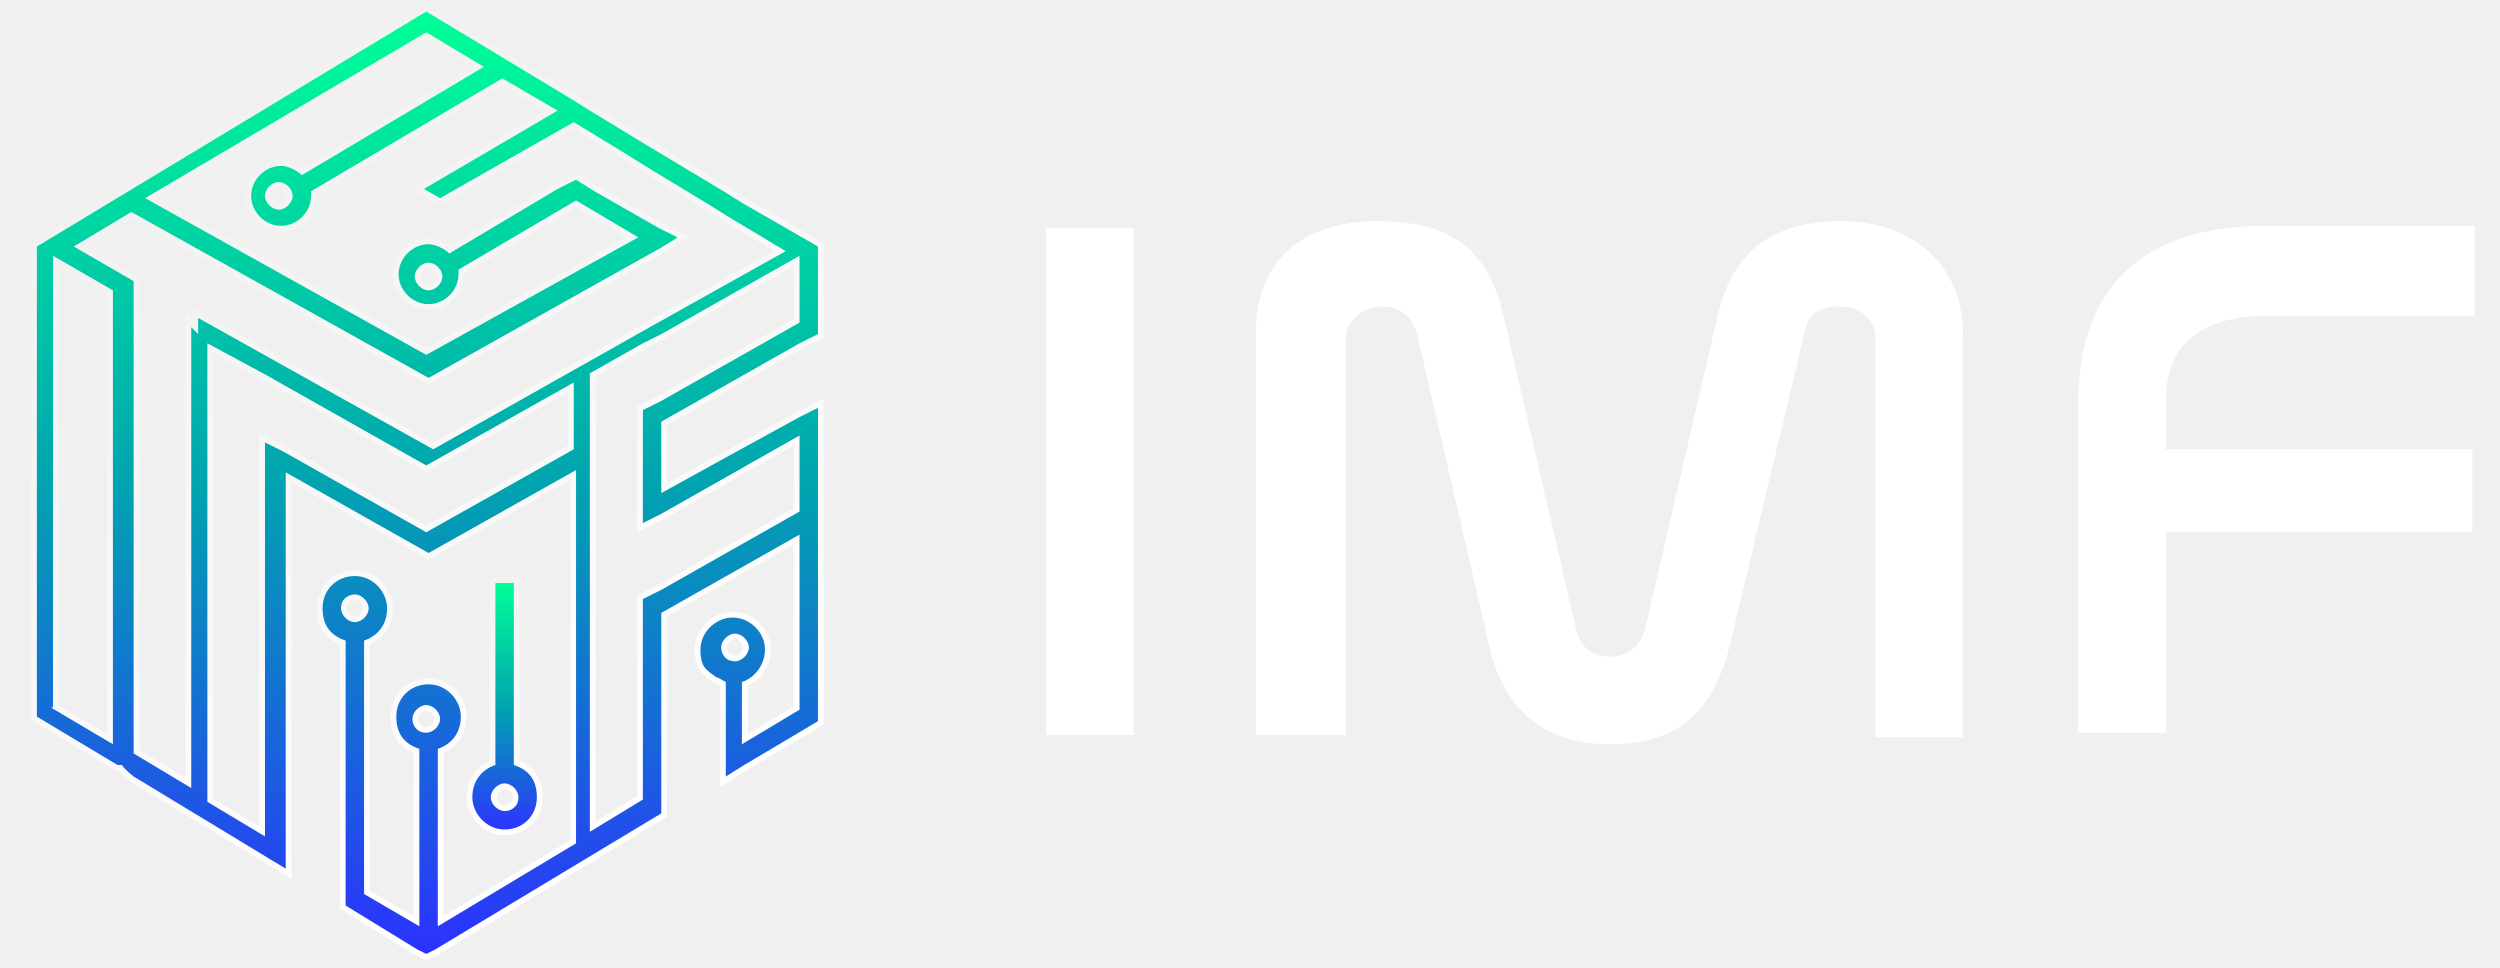
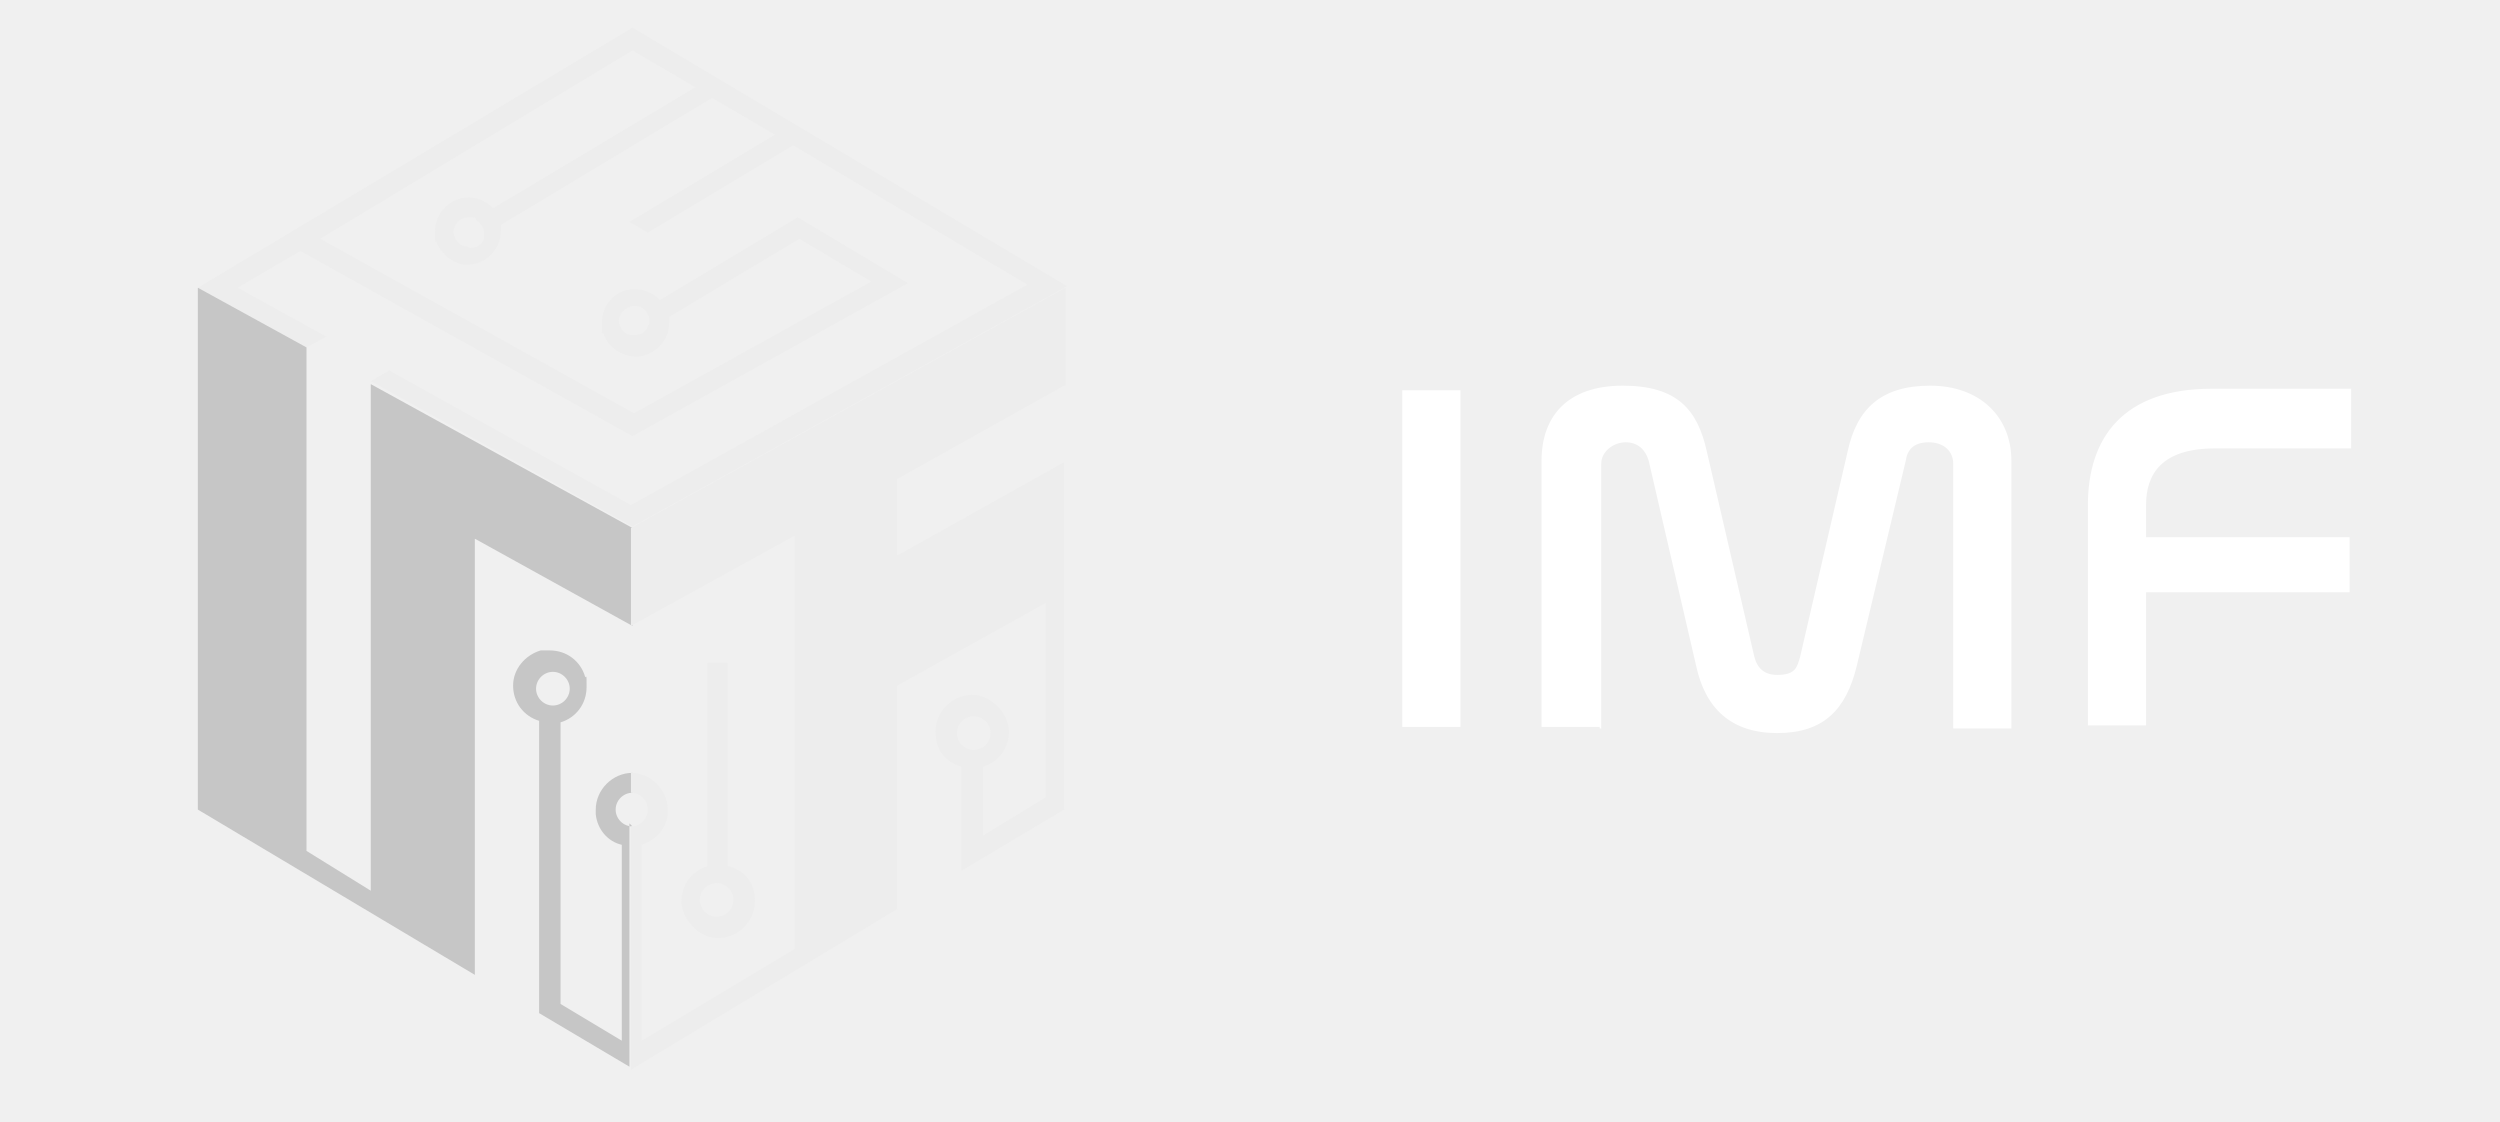
- <svg xmlns="http://www.w3.org/2000/svg" xmlns:xlink="http://www.w3.org/1999/xlink" id="Capa_1" version="1.1" viewBox="0 0 108.5 42">
+ <svg xmlns="http://www.w3.org/2000/svg" width="156" height="70" id="Capa_1" viewBox="0 0 154.3 73.3">
  <defs>
-     <style>
-       .st0 {
-         fill: url(#Degradado_sin_nombre_311);
-       }
- 
-       .st1 {
-         fill: #fff;
-       }
- 
-       .st2 {
-         stroke: url(#Nueva_muestra_de_degradado_1);
-       }
- 
-       .st2, .st3 {
-         fill: none;
-         stroke-width: .5px;
-       }
- 
-       .st3 {
-         stroke: url(#Nueva_muestra_de_degradado_11);
-       }
- 
-       .st4 {
-         fill: url(#Degradado_sin_nombre_31);
-       }
-     </style>
-     <linearGradient id="Nueva_muestra_de_degradado_1" data-name="Nueva muestra de degradado 1" x1="27.5" y1="36.4" x2="9.6" y2="5.4" gradientUnits="userSpaceOnUse">
-       <stop offset="0" stop-color="#fff" />
-       <stop offset="1" stop-color="#fff" stop-opacity=".1" />
-     </linearGradient>
-     <linearGradient id="Nueva_muestra_de_degradado_11" data-name="Nueva muestra de degradado 1" x1="24.3" y1="35.2" x2="19.2" y2="26.3" xlink:href="#Nueva_muestra_de_degradado_1" />
-     <linearGradient id="Degradado_sin_nombre_31" data-name="Degradado sin nombre 31" x1="18.5" y1="41.3" x2="18.5" y2=".5" gradientUnits="userSpaceOnUse">
-       <stop offset="0" stop-color="#2c32fe" />
-       <stop offset=".5" stop-color="#00a4af" />
-       <stop offset="1" stop-color="#00ff97" />
-     </linearGradient>
-     <linearGradient id="Degradado_sin_nombre_311" data-name="Degradado sin nombre 31" x1="21.9" y1="36.1" x2="21.9" y2="25.3" xlink:href="#Degradado_sin_nombre_31" />
+     <style>.st1{fill:#c6c6c6}.st2{fill:#ededed}</style>
  </defs>
-   <g>
-     <path class="st2" d="M35.5,10.7l-3.3-1.9-.8-.5-3.5-2.1h0s0,0,0,0l-2.3-1.4-.8-.5-6.3-3.8L1.6,10.7h0v20.4l3.5,2.1h.2c0,.1.5.5.5.5h0l6.6,4v-.8h0v-16.4l6.2,3.5,6.4-3.6v16.2l-6,3.6v-7.7c.6-.2,1-.7,1-1.4s-.6-1.4-1.4-1.4-1.4.6-1.4,1.4.4,1.2,1,1.4v7.7l-2.4-1.4v-11c.6-.2,1-.7,1-1.4s-.6-1.4-1.4-1.4-1.4.6-1.4,1.4.4,1.2,1,1.4v11.5l3.1,1.9.4.2.4-.2,9.8-5.9v-8.7l6-3.4h0s0,5,0,5v2.6l-2.5,1.5v-2.7h0c.6-.2,1-.8,1-1.4s0,0,0,0c0-.8-.7-1.4-1.4-1.4s-1.4.6-1.4,1.4.3.9.7,1.2c.1,0,.2.1.4.2v4.1l.8-.5,3.2-1.9v-13.6l-.8.4h0s0,0,0,0l-3.1,1.7-2.9,1.6v-3.1l6-3.4h0s.8-.4.8-.4h0v-3.8ZM14.8,26.4c0-.4.3-.6.6-.6s.6.3.6.6-.3.6-.6.6-.6-.3-.6-.6ZM18.5,31.8c-.4,0-.6-.3-.6-.6s.3-.6.6-.6.6.3.6.6-.3.6-.6.6ZM31.9,28.7c-.4,0-.6-.3-.6-.6s.3-.6.6-.6.6.3.6.6-.3.6-.6.6ZM2.3,30.7v-7.6h0s0-.9,0-.9v-11.1h0s2.6,1.5,2.6,1.5h0v19.7l-2.7-1.6ZM8.3,14.2v20l-2.5-1.5V12.2l-2.6-1.5,2.5-1.5,12.9,7.2,10-5.6.5-.3.3-.2-.8-.4-2.8-1.6-.8-.5-.8.4-4.7,2.8c-.2-.2-.6-.4-.9-.4-.7,0-1.3.6-1.3,1.3s.6,1.3,1.3,1.3,1.3-.6,1.3-1.3,0-.2,0-.2l5.1-3,2.7,1.6-9.2,5.1-12.2-6.8L18.5,1.4l2.5,1.5-7.9,4.7c-.2-.2-.6-.4-.9-.4-.7,0-1.3.6-1.3,1.3s.6,1.3,1.3,1.3,1.3-.6,1.3-1.3,0-.2,0-.2l8.3-4.9,2.4,1.4-5.8,3.4.7.4,5.8-3.3,2.3,1.4.8.5,2.8,1.7.8.5,2.5,1.5-5.9,3.3h0s-9.4,5.3-9.4,5.3l-10.2-5.7v.7ZM19.2,12c0,.3-.3.6-.6.6s-.6-.3-.6-.6.3-.6.6-.6.6.3.6.6ZM12.7,8.5c0,.3-.3.6-.6.6s-.6-.3-.6-.6.3-.6.6-.6.6.3.6.6ZM24.9,19.5l-6.4,3.6-6.2-3.5-.8-.4v17.1l-2.5-1.5V14.9l2.6,1.4.7.4,6.2,3.5,6.4-3.6v2.9ZM34.7,14l-6,3.4-.8.4v4.9l.8-.4,6-3.4v3.3l-6,3.4-.8.4v8.7h0l-2.3,1.4v-19.9l2.3-1.3.8-.4,6-3.4h0v2.9Z" />
-     <path class="st3" d="M21.5,25.3v7.9c-.6.2-1,.7-1,1.4s.6,1.4,1.4,1.4,1.4-.6,1.4-1.4-.4-1.2-1-1.4v-7.9h-.8ZM22.5,34.6c0,.4-.3.6-.6.6s-.6-.3-.6-.6.3-.6.6-.6.6.3.6.6Z" />
-   </g>
-   <g>
-     <path class="st4" d="M35.5,10.7l-3.3-1.9-.8-.5-3.5-2.1h0s0,0,0,0l-2.3-1.4-.8-.5-6.3-3.8L1.6,10.7h0v20.4l3.5,2.1h.2c0,.1.5.5.5.5h0l6.6,4v-.8h0v-16.4l6.2,3.5,6.4-3.6v16.2l-6,3.6v-7.7c.6-.2,1-.7,1-1.4s-.6-1.4-1.4-1.4-1.4.6-1.4,1.4.4,1.2,1,1.4v7.7l-2.4-1.4v-11c.6-.2,1-.7,1-1.4s-.6-1.4-1.4-1.4-1.4.6-1.4,1.4.4,1.2,1,1.4v11.5l3.1,1.9.4.2.4-.2,9.8-5.9v-8.7l6-3.4h0s0,5,0,5v2.6l-2.5,1.5v-2.7h0c.6-.2,1-.8,1-1.4s0,0,0,0c0-.8-.7-1.4-1.4-1.4s-1.4.6-1.4,1.4.3.9.7,1.2c.1,0,.2.1.4.2v4.1l.8-.5,3.2-1.9v-13.6l-.8.4h0s0,0,0,0l-3.1,1.7-2.9,1.6v-3.1l6-3.4h0s.8-.4.8-.4h0v-3.8ZM14.8,26.4c0-.4.3-.6.6-.6s.6.3.6.6-.3.6-.6.6-.6-.3-.6-.6ZM18.5,31.8c-.4,0-.6-.3-.6-.6s.3-.6.6-.6.6.3.6.6-.3.6-.6.6ZM31.9,28.7c-.4,0-.6-.3-.6-.6s.3-.6.6-.6.6.3.6.6-.3.6-.6.6ZM2.3,30.7v-7.6h0s0-.9,0-.9v-11.1h0s2.6,1.5,2.6,1.5h0v19.7l-2.7-1.6ZM8.3,14.2v20l-2.5-1.5V12.2l-2.6-1.5,2.5-1.5,12.9,7.2,10-5.6.5-.3.3-.2-.8-.4-2.8-1.6-.8-.5-.8.4-4.7,2.8c-.2-.2-.6-.4-.9-.4-.7,0-1.3.6-1.3,1.3s.6,1.3,1.3,1.3,1.3-.6,1.3-1.3,0-.2,0-.2l5.1-3,2.7,1.6-9.2,5.1-12.2-6.8L18.5,1.4l2.5,1.5-7.9,4.7c-.2-.2-.6-.4-.9-.4-.7,0-1.3.6-1.3,1.3s.6,1.3,1.3,1.3,1.3-.6,1.3-1.3,0-.2,0-.2l8.3-4.9,2.4,1.4-5.8,3.4.7.4,5.8-3.3,2.3,1.4.8.5,2.8,1.7.8.5,2.5,1.5-5.9,3.3h0s-9.4,5.3-9.4,5.3l-10.2-5.7v.7ZM19.2,12c0,.3-.3.6-.6.6s-.6-.3-.6-.6.3-.6.6-.6.6.3.6.6ZM12.7,8.5c0,.3-.3.6-.6.6s-.6-.3-.6-.6.3-.6.6-.6.6.3.6.6ZM24.9,19.5l-6.4,3.6-6.2-3.5-.8-.4v17.1l-2.5-1.5V14.9l2.6,1.4.7.4,6.2,3.5,6.4-3.6v2.9ZM34.7,14l-6,3.4-.8.4v4.9l.8-.4,6-3.4v3.3l-6,3.4-.8.4v8.7h0l-2.3,1.4v-19.9l2.3-1.3.8-.4,6-3.4h0v2.9Z" />
-     <path class="st0" d="M21.5,25.3v7.9c-.6.2-1,.7-1,1.4s.6,1.4,1.4,1.4,1.4-.6,1.4-1.4-.4-1.2-1-1.4v-7.9h-.8ZM22.5,34.6c0,.4-.3.6-.6.6s-.6-.3-.6-.6.3-.6.6-.6.6.3.6.6Z" />
-   </g>
-   <g>
-     <path class="st1" d="M49.2,9.9v22h-3.8V9.9h3.8Z" />
-     <path class="st1" d="M58.3,31.9h-3.8V14.5c0-2.9,1.7-4.9,5.3-4.9s4.9,1.6,5.5,4.3l3.1,13.4c.2.8.7,1.2,1.5,1.2s1.3-.5,1.5-1.2l3.1-13.4c.6-2.8,2.2-4.3,5.4-4.3s5.3,2,5.3,4.9v17.5h-3.8V14.7c0-.8-.6-1.4-1.6-1.4s-1.4.5-1.5,1.2l-3.2,13.4c-.7,2.9-2.2,4.4-5.2,4.4s-4.7-1.6-5.3-4.4l-3.1-13.4c-.2-.7-.7-1.2-1.5-1.2s-1.6.6-1.6,1.4v17.3Z" />
-     <path class="st1" d="M107.4,9.9v3.8h-8.9c-3.5,0-4.5,1.7-4.5,3.7v2.1h13.3v3.6h-13.3v8.7h-3.8v-14.4c0-4.4,2.3-7.6,8.1-7.6h9.1Z" />
-   </g>
+   <path d="M90.9 25.5v22h-3.8v-22zm9.1 22h-3.8V30.1c0-2.9 1.7-4.9 5.3-4.9s4.9 1.6 5.5 4.3l3.1 13.4q.3 1.2 1.5 1.2c1.2 0 1.3-.5 1.5-1.2l3.1-13.4c.6-2.8 2.2-4.3 5.4-4.3s5.3 2 5.3 4.9v17.5h-3.8V30.3c0-.8-.6-1.4-1.6-1.4s-1.4.5-1.5 1.2l-3.2 13.4c-.7 2.9-2.2 4.4-5.2 4.4s-4.7-1.6-5.3-4.4l-3.1-13.4c-.2-.7-.7-1.2-1.5-1.2s-1.6.6-1.6 1.4v17.3h-.1Zm49.1-22v3.8h-8.9c-3.5 0-4.5 1.7-4.5 3.7v2.1H149v3.6h-13.3v8.7h-3.8V33c0-4.4 2.3-7.6 8.1-7.6h9.1Z" style="fill:#fff" />
+   <path d="M43 56.6V43.3h-1.3v13.3c-1 .3-1.7 1.2-1.7 2.3s1.1 2.4 2.4 2.4 2.4-1.1 2.4-2.4-.7-2-1.7-2.3Zm-.7 3.3c-.6 0-1.1-.5-1.1-1.1s.5-1.1 1.1-1.1 1.1.5 1.1 1.1-.5 1.1-1.1 1.1M36.8 1.8l-28.4 17 7.1 3.9 1.3-.7-5.8-3.2 4.1-2.4 21.7 12.1 18-10-7.2-4.3-9 5.4c-.4-.4-1-.7-1.6-.7h-.1c-1.2 0-2.1 1-2.1 2.2s0 .5.1.7c.3.8 1 1.4 2 1.5h.1c1.2 0 2.2-1 2.2-2.2v-.4l8.5-5.1 4.7 2.8L36.9 27 16.4 15.6 36.8 3.3l4.1 2.4-13.2 7.9c-.4-.4-1-.7-1.6-.7-1.2 0-2.2 1-2.2 2.2s0 .5.1.7c.1.4.4.7.7 1 .4.3.8.5 1.3.5 1.2 0 2.2-1 2.2-2.2v-.4L42 6.4l4.1 2.4-9.5 5.7 1.2.7 9.5-5.7 15.3 9.1L36.7 33l-15.8-8.8-1.2.7 17.1 9.5 28.4-15.7zm1 19.5c-.1.4-.5.6-.9.6h-.1c-.5 0-.8-.4-.9-.9 0-.5.4-.9.9-1h.1c.2 0 .4 0 .5.1.3.2.5.5.5.8v.3ZM26 16.1c-.5 0-.8-.4-.9-.9 0-.5.4-1 1-1s.4 0 .5.2c.3.2.5.5.5.8v.4c-.1.4-.5.6-.9.6Z" class="st2" />
+   <path d="M19.7 25.1v33.1l-4.2-2.6V22.7l-7.1-3.9v34.1l18.1 10.8V35.2l10.3 5.7v-6.4z" class="st1" />
+   <path d="M36.8 54c-.6 0-1.1-.5-1.1-1.1s.5-1.1 1.1-1.1v-1.3c-1.3 0-2.4 1.1-2.4 2.4v.3c.1 1 .8 1.8 1.7 2V68l-4-2.4V47.2c1-.3 1.7-1.2 1.7-2.3s0-.5-.1-.7c-.3-1-1.2-1.7-2.3-1.7h-.6c-1 .3-1.8 1.2-1.8 2.3s.7 2 1.7 2.3v19.1l5.9 3.5V53.8Zm-6.3-9c0-.6.5-1.1 1.1-1.1s1.1.5 1.1 1.1-.5 1.1-1.1 1.1-1.1-.5-1.1-1.1" class="st1" />
+   <path d="M65.1 25.2v-6.4L36.7 34.5v6.4L47.4 35v27l-10 6V55.2c.9-.3 1.6-1 1.7-2v-.3c0-1.3-1.1-2.4-2.4-2.4v1.3c.6 0 1.1.5 1.1 1.1s-.5 1.1-1.1 1.1v15.9l17.4-10.5V44.8l9.7-5.4v12.7l-4.1 2.5v-4.5c1-.3 1.7-1.2 1.7-2.3s-1.1-2.4-2.4-2.4-2.4 1.1-2.4 2.4.7 2 1.7 2.3v6.8l6.7-4V30.2l-10.9 6.1v-5L65 25.2ZM58 47.9c0-.6.5-1.1 1.1-1.1s1.1.5 1.1 1.1-.5 1.1-1.1 1.1-1.1-.5-1.1-1.1" class="st2" />
</svg>
